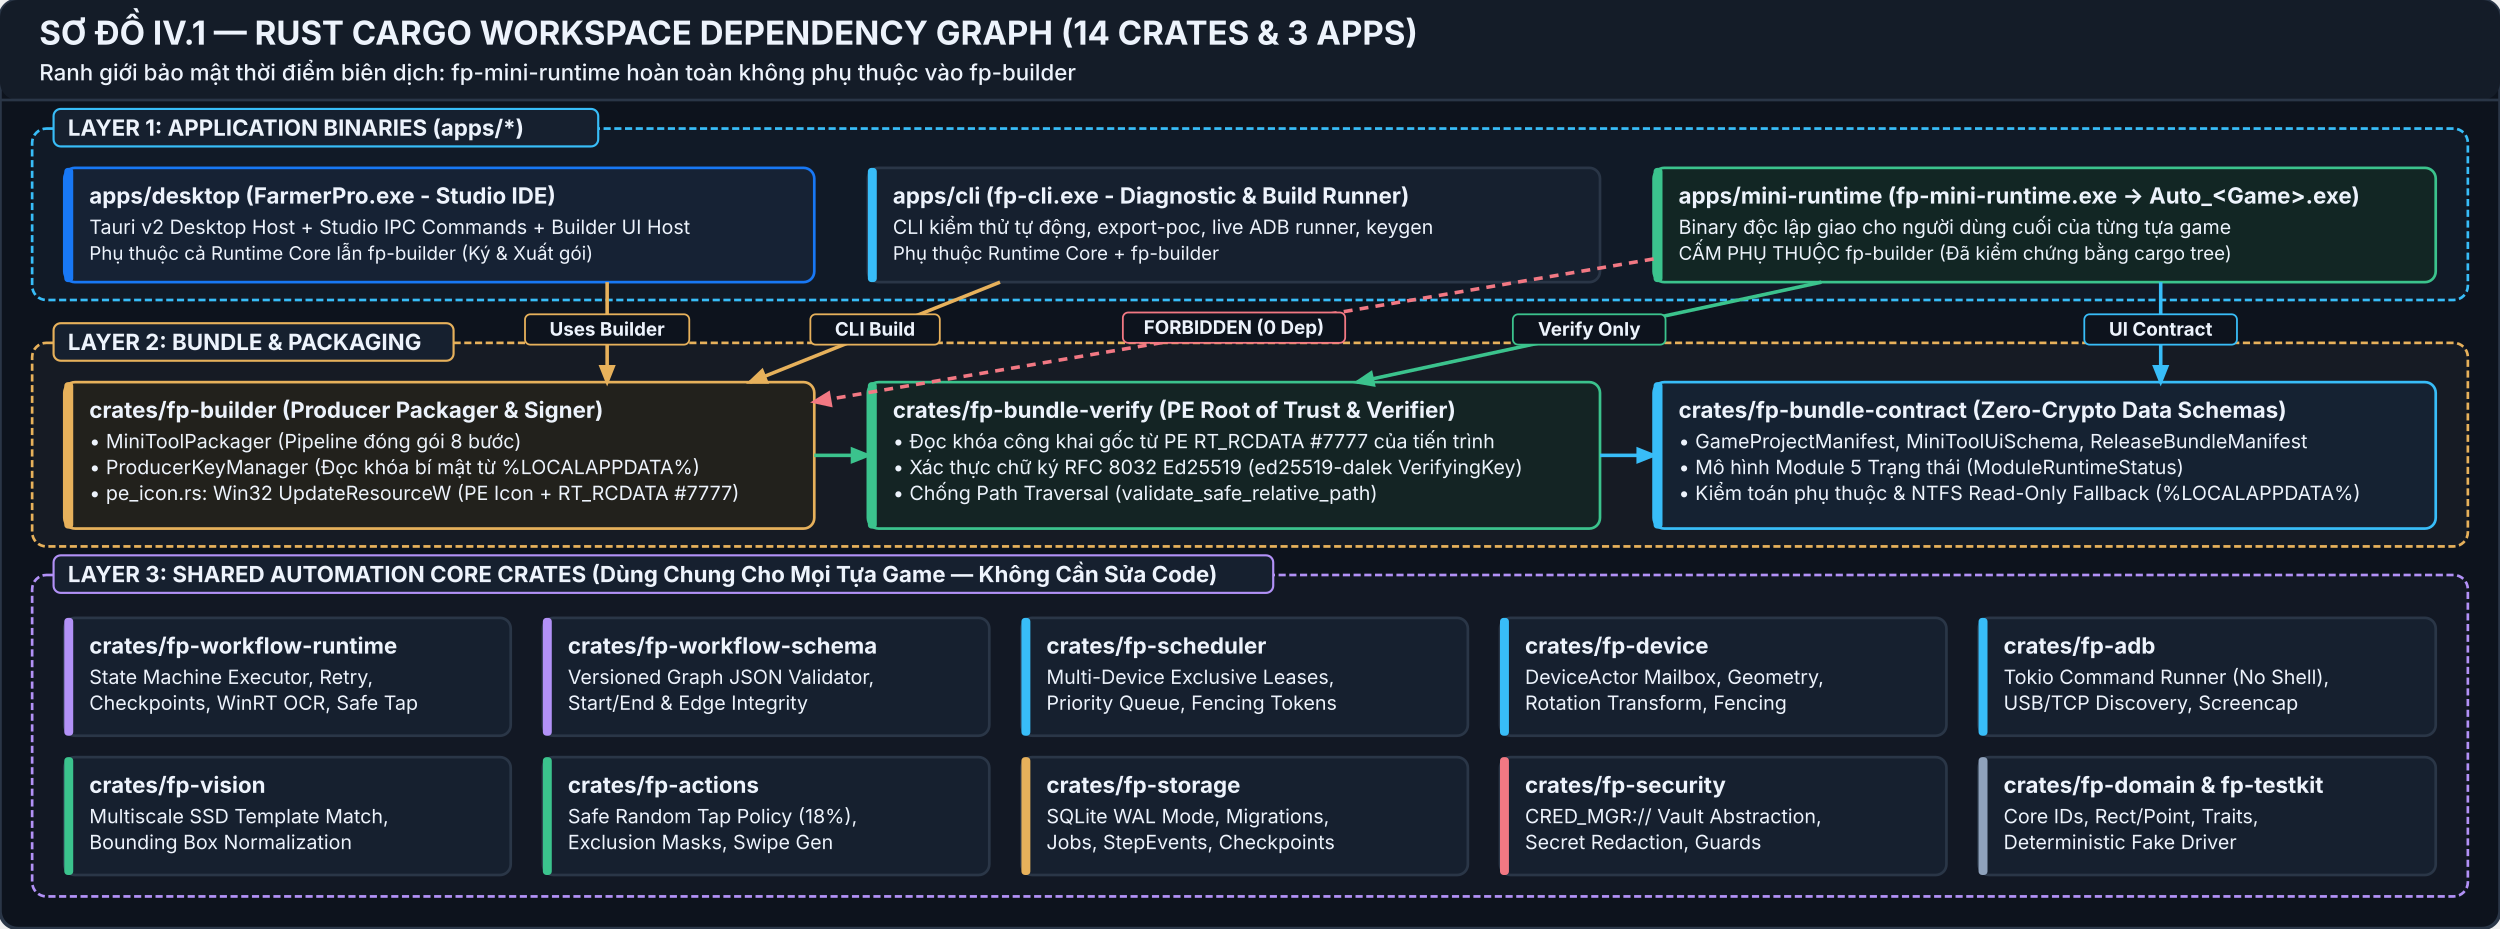
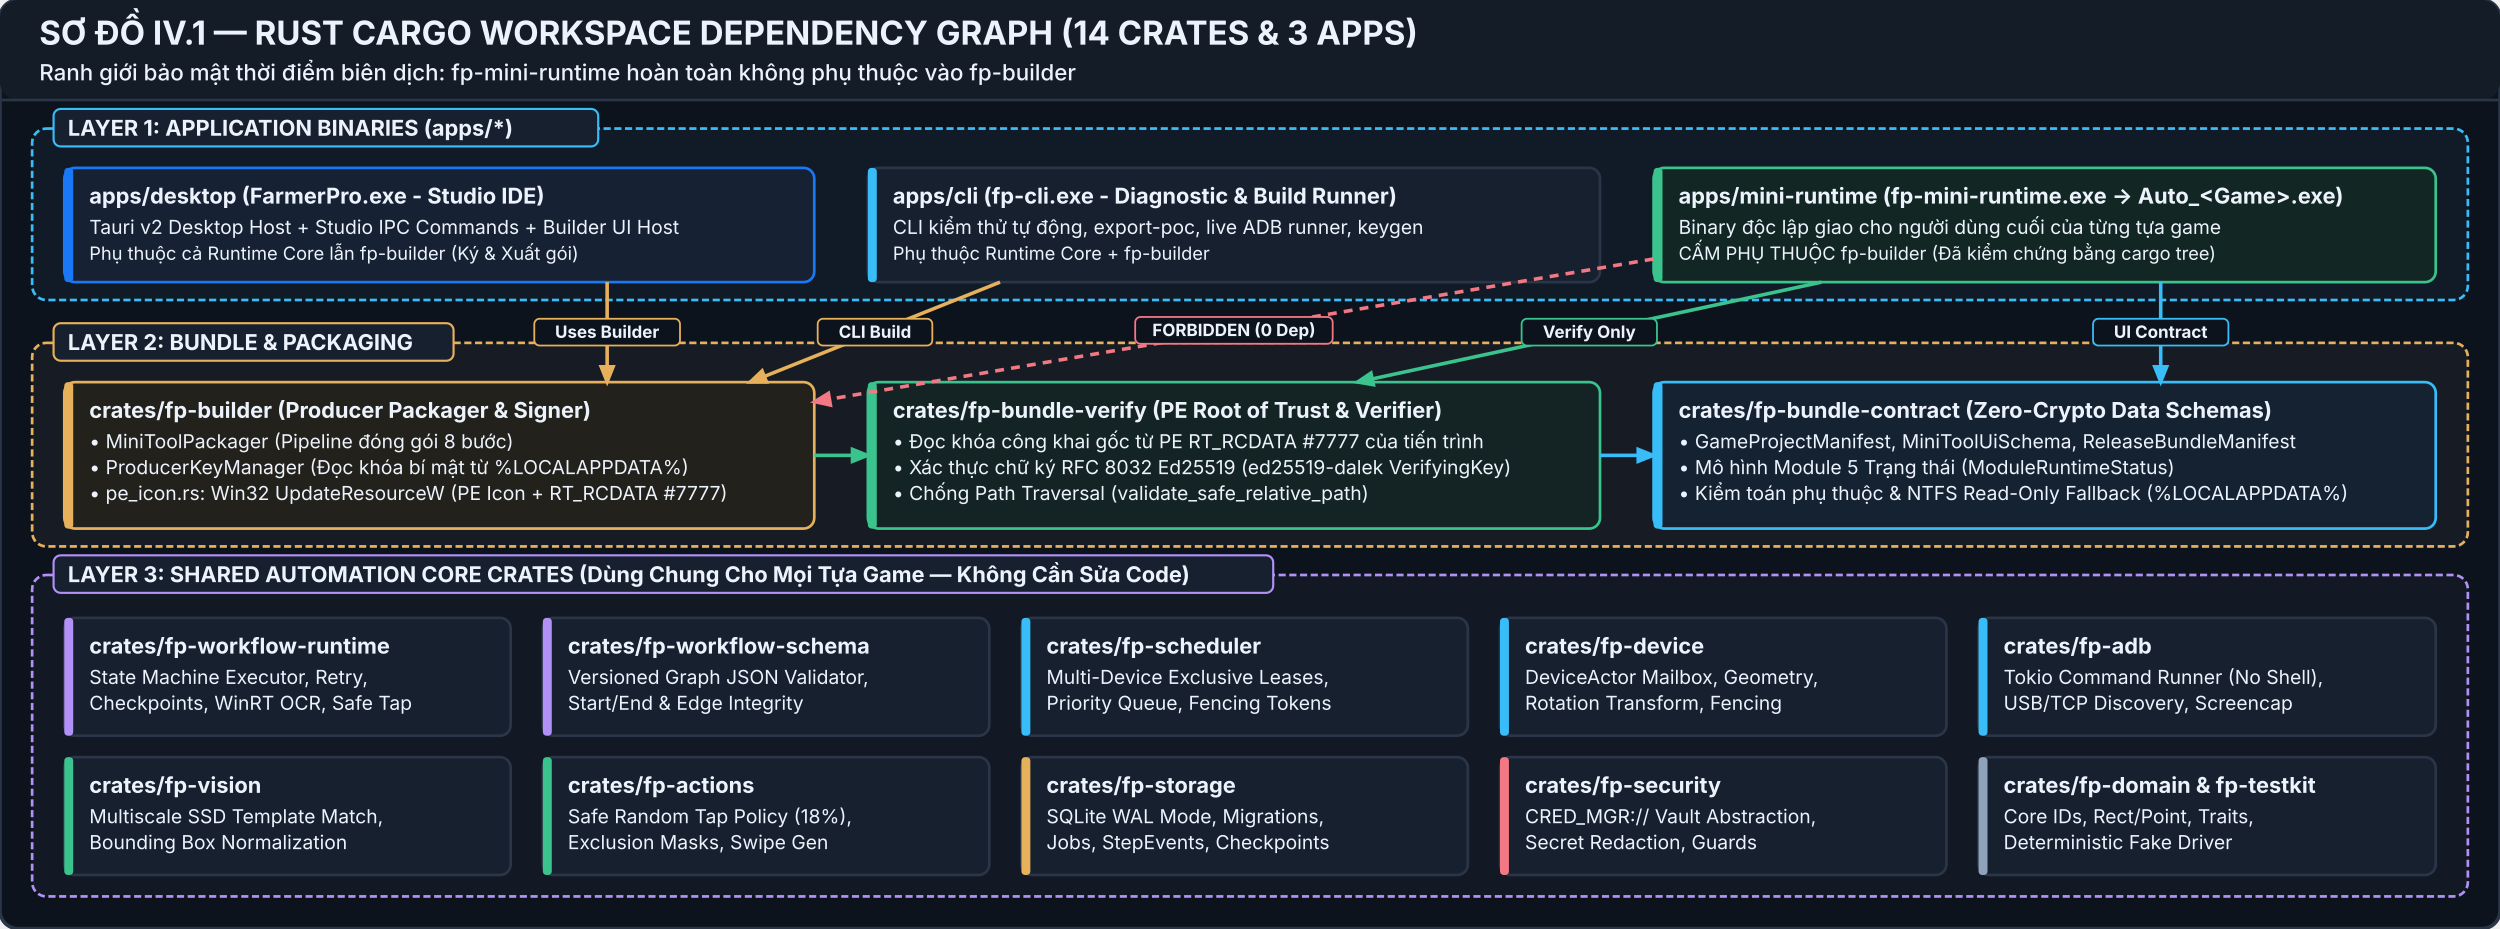
<svg xmlns="http://www.w3.org/2000/svg" viewBox="0 0 1400 520" width="1400" height="520">
  <defs>
    <style>
      text { font-family: 'Segoe UI', Inter, Roboto, Arial, sans-serif; fill: #EDF3FC; }
      .mono { font-family: Consolas, 'Courier New', monospace; }
      .title { font-size: 20px; font-weight: 700; fill: #FFFFFF; }
      .subtitle { font-size: 12.5px; font-weight: 500; fill: #8FA2BC; }
      .zone-title { font-size: 13.5px; font-weight: 700; letter-spacing: 0.4px; }
      .box-title { font-size: 13px; font-weight: 700; fill: #FFFFFF; }
      .box-sub { font-size: 11px; font-weight: 400; fill: #A9B8CC; }
      .box-code { font-family: Consolas, monospace; font-size: 10.5px; fill: #38BDF8; }
      .badge { font-size: 10px; font-weight: 700; }
-       .edge-label { font-size: 10.5px; font-weight: 600; fill: #38BDF8; }
+       .edge-label { font-size: 10px; font-weight: 600; fill: #38BDF8; }
    </style>
    <marker id="arrow-blue" viewBox="0 0 10 10" refX="8" refY="5" markerWidth="6" markerHeight="6" orient="auto-start-reverse">
      <path d="M 0 1 L 10 5 L 0 9 z" fill="#38BDF8" />
    </marker>
    <marker id="arrow-green" viewBox="0 0 10 10" refX="8" refY="5" markerWidth="6" markerHeight="6" orient="auto-start-reverse">
      <path d="M 0 1 L 10 5 L 0 9 z" fill="#3BC38D" />
    </marker>
    <marker id="arrow-amber" viewBox="0 0 10 10" refX="8" refY="5" markerWidth="6" markerHeight="6" orient="auto-start-reverse">
      <path d="M 0 1 L 10 5 L 0 9 z" fill="#E7B15B" />
    </marker>
    <marker id="arrow-red" viewBox="0 0 10 10" refX="8" refY="5" markerWidth="6" markerHeight="6" orient="auto-start-reverse">
      <path d="M 0 1 L 10 5 L 0 9 z" fill="#F27883" />
    </marker>
    <marker id="arrow-purple" viewBox="0 0 10 10" refX="8" refY="5" markerWidth="6" markerHeight="6" orient="auto-start-reverse">
      <path d="M 0 1 L 10 5 L 0 9 z" fill="#B291F7" />
    </marker>
  </defs>
  <rect x="0" y="0" width="1400" height="520" rx="10" fill="#0D131D" stroke="#2A3647" stroke-width="2" />
  <rect x="0" y="0" width="1400" height="56" rx="10" fill="#141C28" />
  <line x1="0" y1="56" x2="1400" y2="56" stroke="#2A3647" stroke-width="1.5" />
  <text x="22" y="25" fill="#FFFFFF" font-family="Segoe UI, Inter, Arial, sans-serif" font-size="18.5" font-weight="700">SƠ ĐỒ IV.1 — RUST CARGO WORKSPACE DEPENDENCY GRAPH (14 CRATES &amp; 3 APPS)</text>
  <text x="22" y="45" fill="#9FB2CC" font-family="Segoe UI, Inter, Arial, sans-serif" font-size="12.5" font-weight="500">Ranh giới bảo mật thời điểm biên dịch: fp-mini-runtime hoàn toàn không phụ thuộc vào fp-builder</text>
  <rect x="18" y="72" width="1364" height="96" rx="8" fill="#111A27" stroke="#38BDF8" stroke-width="1.5" stroke-dasharray="4,2" />
  <rect x="30" y="61" width="305" height="21" rx="4" fill="#16202F" stroke="#38BDF8" stroke-width="1.2" />
-   <text x="38" y="76" fill="#38BDF8" font-family="Segoe UI, Inter, Arial, sans-serif" font-size="12.5" font-weight="700">LAYER 1: APPLICATION BINARIES (apps/*)</text>
+   <text x="38" y="76" fill="#38BDF8" font-family="Segoe UI, Inter, Arial, sans-serif" font-size="12.2" font-weight="700">LAYER 1: APPLICATION BINARIES (apps/*)</text>
  <rect x="36" y="94" width="420" height="64" rx="6" fill="#162234" stroke="#1878F5" stroke-width="1.5" />
  <rect x="36" y="94" width="5" height="64" rx="2" fill="#1878F5" />
-   <text x="50" y="114" fill="#FFFFFF" font-family="Segoe UI, Inter, Arial, sans-serif" font-size="12.5" font-weight="700">apps/desktop (FarmerPro.exe - Studio IDE)</text>
-   <text x="50" y="131" fill="#CAD5E2" font-family="Segoe UI, Inter, Arial, sans-serif" font-size="11">Tauri v2 Desktop Host + Studio IPC Commands + Builder UI Host</text>
-   <text x="50" y="145.5" fill="#38BDF8" font-family="Consolas, monospace" font-size="10.5">Phụ thuộc cả Runtime Core lẫn fp-builder (Ký &amp; Xuất gói)</text>
+   <text x="50" y="114" fill="#FFFFFF" font-family="Segoe UI, Inter, Arial, sans-serif" font-size="12.2" font-weight="700">apps/desktop (FarmerPro.exe - Studio IDE)</text>
+   <text x="50" y="131" fill="#CAD5E2" font-family="Segoe UI, Inter, Arial, sans-serif" font-size="10.8">Tauri v2 Desktop Host + Studio IPC Commands + Builder UI Host</text>
+   <text x="50" y="145.5" fill="#38BDF8" font-family="Consolas, monospace" font-size="10.2">Phụ thuộc cả Runtime Core lẫn fp-builder (Ký &amp; Xuất gói)</text>
  <rect x="486" y="94" width="410" height="64" rx="6" fill="#16202F" stroke="#2A3647" stroke-width="1.5" />
  <rect x="486" y="94" width="5" height="64" rx="2" fill="#38BDF8" />
-   <text x="500" y="114" fill="#FFFFFF" font-family="Segoe UI, Inter, Arial, sans-serif" font-size="12.5" font-weight="700">apps/cli (fp-cli.exe - Diagnostic &amp; Build Runner)</text>
-   <text x="500" y="131" fill="#CAD5E2" font-family="Segoe UI, Inter, Arial, sans-serif" font-size="11">CLI kiểm thử tự động, export-poc, live ADB runner, keygen</text>
-   <text x="500" y="145.5" fill="#38BDF8" font-family="Consolas, monospace" font-size="10.5">Phụ thuộc Runtime Core + fp-builder</text>
+   <text x="500" y="114" fill="#FFFFFF" font-family="Segoe UI, Inter, Arial, sans-serif" font-size="12.2" font-weight="700">apps/cli (fp-cli.exe - Diagnostic &amp; Build Runner)</text>
+   <text x="500" y="131" fill="#CAD5E2" font-family="Segoe UI, Inter, Arial, sans-serif" font-size="10.8">CLI kiểm thử tự động, export-poc, live ADB runner, keygen</text>
+   <text x="500" y="145.5" fill="#38BDF8" font-family="Consolas, monospace" font-size="10.2">Phụ thuộc Runtime Core + fp-builder</text>
  <rect x="926" y="94" width="438" height="64" rx="6" fill="#122624" stroke="#3BC38D" stroke-width="1.5" />
  <rect x="926" y="94" width="5" height="64" rx="2" fill="#3BC38D" />
-   <text x="940" y="114" fill="#FFFFFF" font-family="Segoe UI, Inter, Arial, sans-serif" font-size="12.5" font-weight="700">apps/mini-runtime (fp-mini-runtime.exe -&gt; Auto_&lt;Game&gt;.exe)</text>
-   <text x="940" y="131" fill="#CAD5E2" font-family="Segoe UI, Inter, Arial, sans-serif" font-size="11">Binary độc lập giao cho người dùng cuối của từng tựa game</text>
-   <text x="940" y="145.5" fill="#38BDF8" font-family="Consolas, monospace" font-size="10.5">CẤM PHỤ THUỘC fp-builder (Đã kiểm chứng bằng cargo tree)</text>
+   <text x="940" y="114" fill="#FFFFFF" font-family="Segoe UI, Inter, Arial, sans-serif" font-size="12.2" font-weight="700">apps/mini-runtime (fp-mini-runtime.exe -&gt; Auto_&lt;Game&gt;.exe)</text>
+   <text x="940" y="131" fill="#CAD5E2" font-family="Segoe UI, Inter, Arial, sans-serif" font-size="10.8">Binary độc lập giao cho người dùng cuối của từng tựa game</text>
+   <text x="940" y="145.5" fill="#38BDF8" font-family="Consolas, monospace" font-size="10.2">CẤM PHỤ THUỘC fp-builder (Đã kiểm chứng bằng cargo tree)</text>
  <rect x="18" y="192" width="1364" height="114" rx="8" fill="#161B24" stroke="#E7B15B" stroke-width="1.5" stroke-dasharray="4,2" />
  <rect x="30" y="181" width="224" height="21" rx="4" fill="#16202F" stroke="#E7B15B" stroke-width="1.2" />
-   <text x="38" y="196" fill="#E7B15B" font-family="Segoe UI, Inter, Arial, sans-serif" font-size="12.5" font-weight="700">LAYER 2: BUNDLE &amp; PACKAGING</text>
+   <text x="38" y="196" fill="#E7B15B" font-family="Segoe UI, Inter, Arial, sans-serif" font-size="12.2" font-weight="700">LAYER 2: BUNDLE &amp; PACKAGING</text>
  <rect x="36" y="214" width="420" height="82" rx="6" fill="#22211C" stroke="#E7B15B" stroke-width="1.5" />
  <rect x="36" y="214" width="5" height="82" rx="2" fill="#E7B15B" />
-   <text x="50" y="234" fill="#FFFFFF" font-family="Segoe UI, Inter, Arial, sans-serif" font-size="12.5" font-weight="700">crates/fp-builder (Producer Packager &amp; Signer)</text>
-   <text x="50" y="251" fill="#CAD5E2" font-family="Segoe UI, Inter, Arial, sans-serif" font-size="11">• MiniToolPackager (Pipeline đóng gói 8 bước)</text>
-   <text x="50" y="265.5" fill="#CAD5E2" font-family="Segoe UI, Inter, Arial, sans-serif" font-size="11">• ProducerKeyManager (Đọc khóa bí mật từ %LOCALAPPDATA%)</text>
-   <text x="50" y="280.0" fill="#CAD5E2" font-family="Segoe UI, Inter, Arial, sans-serif" font-size="11">• pe_icon.rs: Win32 UpdateResourceW (PE Icon + RT_RCDATA #7777)</text>
+   <text x="50" y="234" fill="#FFFFFF" font-family="Segoe UI, Inter, Arial, sans-serif" font-size="12.2" font-weight="700">crates/fp-builder (Producer Packager &amp; Signer)</text>
+   <text x="50" y="251" fill="#CAD5E2" font-family="Segoe UI, Inter, Arial, sans-serif" font-size="10.8">• MiniToolPackager (Pipeline đóng gói 8 bước)</text>
+   <text x="50" y="265.5" fill="#CAD5E2" font-family="Segoe UI, Inter, Arial, sans-serif" font-size="10.8">• ProducerKeyManager (Đọc khóa bí mật từ %LOCALAPPDATA%)</text>
+   <text x="50" y="280.0" fill="#CAD5E2" font-family="Segoe UI, Inter, Arial, sans-serif" font-size="10.8">• pe_icon.rs: Win32 UpdateResourceW (PE Icon + RT_RCDATA #7777)</text>
  <rect x="486" y="214" width="410" height="82" rx="6" fill="#142424" stroke="#3BC38D" stroke-width="1.5" />
  <rect x="486" y="214" width="5" height="82" rx="2" fill="#3BC38D" />
-   <text x="500" y="234" fill="#FFFFFF" font-family="Segoe UI, Inter, Arial, sans-serif" font-size="12.5" font-weight="700">crates/fp-bundle-verify (PE Root of Trust &amp; Verifier)</text>
-   <text x="500" y="251" fill="#CAD5E2" font-family="Segoe UI, Inter, Arial, sans-serif" font-size="11">• Đọc khóa công khai gốc từ PE RT_RCDATA #7777 của tiến trình</text>
-   <text x="500" y="265.5" fill="#CAD5E2" font-family="Segoe UI, Inter, Arial, sans-serif" font-size="11">• Xác thực chữ ký RFC 8032 Ed25519 (ed25519-dalek VerifyingKey)</text>
-   <text x="500" y="280.0" fill="#CAD5E2" font-family="Segoe UI, Inter, Arial, sans-serif" font-size="11">• Chống Path Traversal (validate_safe_relative_path)</text>
+   <text x="500" y="234" fill="#FFFFFF" font-family="Segoe UI, Inter, Arial, sans-serif" font-size="12.2" font-weight="700">crates/fp-bundle-verify (PE Root of Trust &amp; Verifier)</text>
+   <text x="500" y="251" fill="#CAD5E2" font-family="Segoe UI, Inter, Arial, sans-serif" font-size="10.8">• Đọc khóa công khai gốc từ PE RT_RCDATA #7777 của tiến trình</text>
+   <text x="500" y="265.5" fill="#CAD5E2" font-family="Segoe UI, Inter, Arial, sans-serif" font-size="10.8">• Xác thực chữ ký RFC 8032 Ed25519 (ed25519-dalek VerifyingKey)</text>
+   <text x="500" y="280.0" fill="#CAD5E2" font-family="Segoe UI, Inter, Arial, sans-serif" font-size="10.8">• Chống Path Traversal (validate_safe_relative_path)</text>
  <rect x="926" y="214" width="438" height="82" rx="6" fill="#152232" stroke="#38BDF8" stroke-width="1.5" />
  <rect x="926" y="214" width="5" height="82" rx="2" fill="#38BDF8" />
-   <text x="940" y="234" fill="#FFFFFF" font-family="Segoe UI, Inter, Arial, sans-serif" font-size="12.5" font-weight="700">crates/fp-bundle-contract (Zero-Crypto Data Schemas)</text>
-   <text x="940" y="251" fill="#CAD5E2" font-family="Segoe UI, Inter, Arial, sans-serif" font-size="11">• GameProjectManifest, MiniToolUiSchema, ReleaseBundleManifest</text>
-   <text x="940" y="265.5" fill="#CAD5E2" font-family="Segoe UI, Inter, Arial, sans-serif" font-size="11">• Mô hình Module 5 Trạng thái (ModuleRuntimeStatus)</text>
-   <text x="940" y="280.0" fill="#CAD5E2" font-family="Segoe UI, Inter, Arial, sans-serif" font-size="11">• Kiểm toán phụ thuộc &amp; NTFS Read-Only Fallback (%LOCALAPPDATA%)</text>
+   <text x="940" y="234" fill="#FFFFFF" font-family="Segoe UI, Inter, Arial, sans-serif" font-size="12.2" font-weight="700">crates/fp-bundle-contract (Zero-Crypto Data Schemas)</text>
+   <text x="940" y="251" fill="#CAD5E2" font-family="Segoe UI, Inter, Arial, sans-serif" font-size="10.8">• GameProjectManifest, MiniToolUiSchema, ReleaseBundleManifest</text>
+   <text x="940" y="265.5" fill="#CAD5E2" font-family="Segoe UI, Inter, Arial, sans-serif" font-size="10.8">• Mô hình Module 5 Trạng thái (ModuleRuntimeStatus)</text>
+   <text x="940" y="280.0" fill="#CAD5E2" font-family="Segoe UI, Inter, Arial, sans-serif" font-size="10.8">• Kiểm toán phụ thuộc &amp; NTFS Read-Only Fallback (%LOCALAPPDATA%)</text>
  <rect x="18" y="322" width="1364" height="180" rx="8" fill="#121824" stroke="#B291F7" stroke-width="1.5" stroke-dasharray="4,2" />
  <rect x="30" y="311" width="683" height="21" rx="4" fill="#16202F" stroke="#B291F7" stroke-width="1.2" />
-   <text x="38" y="326" fill="#B291F7" font-family="Segoe UI, Inter, Arial, sans-serif" font-size="12.5" font-weight="700">LAYER 3: SHARED AUTOMATION CORE CRATES (Dùng Chung Cho Mọi Tựa Game — Không Cần Sửa Code)</text>
+   <text x="38" y="326" fill="#B291F7" font-family="Segoe UI, Inter, Arial, sans-serif" font-size="12.2" font-weight="700">LAYER 3: SHARED AUTOMATION CORE CRATES (Dùng Chung Cho Mọi Tựa Game — Không Cần Sửa Code)</text>
  <rect x="36" y="346" width="250" height="66" rx="6" fill="#16202F" stroke="#2A3647" stroke-width="1.5" />
  <rect x="36" y="346" width="5" height="66" rx="2" fill="#B291F7" />
-   <text x="50" y="366" fill="#FFFFFF" font-family="Segoe UI, Inter, Arial, sans-serif" font-size="12.5" font-weight="700">crates/fp-workflow-runtime</text>
-   <text x="50" y="383" fill="#CAD5E2" font-family="Segoe UI, Inter, Arial, sans-serif" font-size="11">State Machine Executor, Retry,</text>
-   <text x="50" y="397.5" fill="#CAD5E2" font-family="Segoe UI, Inter, Arial, sans-serif" font-size="11">Checkpoints, WinRT OCR, Safe Tap</text>
+   <text x="50" y="366" fill="#FFFFFF" font-family="Segoe UI, Inter, Arial, sans-serif" font-size="12.2" font-weight="700">crates/fp-workflow-runtime</text>
+   <text x="50" y="383" fill="#CAD5E2" font-family="Segoe UI, Inter, Arial, sans-serif" font-size="10.8">State Machine Executor, Retry,</text>
+   <text x="50" y="397.5" fill="#CAD5E2" font-family="Segoe UI, Inter, Arial, sans-serif" font-size="10.8">Checkpoints, WinRT OCR, Safe Tap</text>
  <rect x="304" y="346" width="250" height="66" rx="6" fill="#16202F" stroke="#2A3647" stroke-width="1.5" />
  <rect x="304" y="346" width="5" height="66" rx="2" fill="#B291F7" />
-   <text x="318" y="366" fill="#FFFFFF" font-family="Segoe UI, Inter, Arial, sans-serif" font-size="12.5" font-weight="700">crates/fp-workflow-schema</text>
-   <text x="318" y="383" fill="#CAD5E2" font-family="Segoe UI, Inter, Arial, sans-serif" font-size="11">Versioned Graph JSON Validator,</text>
-   <text x="318" y="397.5" fill="#CAD5E2" font-family="Segoe UI, Inter, Arial, sans-serif" font-size="11">Start/End &amp; Edge Integrity</text>
+   <text x="318" y="366" fill="#FFFFFF" font-family="Segoe UI, Inter, Arial, sans-serif" font-size="12.2" font-weight="700">crates/fp-workflow-schema</text>
+   <text x="318" y="383" fill="#CAD5E2" font-family="Segoe UI, Inter, Arial, sans-serif" font-size="10.8">Versioned Graph JSON Validator,</text>
+   <text x="318" y="397.5" fill="#CAD5E2" font-family="Segoe UI, Inter, Arial, sans-serif" font-size="10.8">Start/End &amp; Edge Integrity</text>
  <rect x="572" y="346" width="250" height="66" rx="6" fill="#16202F" stroke="#2A3647" stroke-width="1.5" />
  <rect x="572" y="346" width="5" height="66" rx="2" fill="#38BDF8" />
-   <text x="586" y="366" fill="#FFFFFF" font-family="Segoe UI, Inter, Arial, sans-serif" font-size="12.5" font-weight="700">crates/fp-scheduler</text>
-   <text x="586" y="383" fill="#CAD5E2" font-family="Segoe UI, Inter, Arial, sans-serif" font-size="11">Multi-Device Exclusive Leases,</text>
-   <text x="586" y="397.5" fill="#CAD5E2" font-family="Segoe UI, Inter, Arial, sans-serif" font-size="11">Priority Queue, Fencing Tokens</text>
+   <text x="586" y="366" fill="#FFFFFF" font-family="Segoe UI, Inter, Arial, sans-serif" font-size="12.2" font-weight="700">crates/fp-scheduler</text>
+   <text x="586" y="383" fill="#CAD5E2" font-family="Segoe UI, Inter, Arial, sans-serif" font-size="10.8">Multi-Device Exclusive Leases,</text>
+   <text x="586" y="397.5" fill="#CAD5E2" font-family="Segoe UI, Inter, Arial, sans-serif" font-size="10.8">Priority Queue, Fencing Tokens</text>
  <rect x="840" y="346" width="250" height="66" rx="6" fill="#16202F" stroke="#2A3647" stroke-width="1.5" />
  <rect x="840" y="346" width="5" height="66" rx="2" fill="#38BDF8" />
-   <text x="854" y="366" fill="#FFFFFF" font-family="Segoe UI, Inter, Arial, sans-serif" font-size="12.5" font-weight="700">crates/fp-device</text>
-   <text x="854" y="383" fill="#CAD5E2" font-family="Segoe UI, Inter, Arial, sans-serif" font-size="11">DeviceActor Mailbox, Geometry,</text>
-   <text x="854" y="397.5" fill="#CAD5E2" font-family="Segoe UI, Inter, Arial, sans-serif" font-size="11">Rotation Transform, Fencing</text>
+   <text x="854" y="366" fill="#FFFFFF" font-family="Segoe UI, Inter, Arial, sans-serif" font-size="12.2" font-weight="700">crates/fp-device</text>
+   <text x="854" y="383" fill="#CAD5E2" font-family="Segoe UI, Inter, Arial, sans-serif" font-size="10.8">DeviceActor Mailbox, Geometry,</text>
+   <text x="854" y="397.5" fill="#CAD5E2" font-family="Segoe UI, Inter, Arial, sans-serif" font-size="10.8">Rotation Transform, Fencing</text>
  <rect x="1108" y="346" width="256" height="66" rx="6" fill="#16202F" stroke="#2A3647" stroke-width="1.5" />
  <rect x="1108" y="346" width="5" height="66" rx="2" fill="#38BDF8" />
-   <text x="1122" y="366" fill="#FFFFFF" font-family="Segoe UI, Inter, Arial, sans-serif" font-size="12.5" font-weight="700">crates/fp-adb</text>
-   <text x="1122" y="383" fill="#CAD5E2" font-family="Segoe UI, Inter, Arial, sans-serif" font-size="11">Tokio Command Runner (No Shell),</text>
-   <text x="1122" y="397.5" fill="#CAD5E2" font-family="Segoe UI, Inter, Arial, sans-serif" font-size="11">USB/TCP Discovery, Screencap</text>
+   <text x="1122" y="366" fill="#FFFFFF" font-family="Segoe UI, Inter, Arial, sans-serif" font-size="12.2" font-weight="700">crates/fp-adb</text>
+   <text x="1122" y="383" fill="#CAD5E2" font-family="Segoe UI, Inter, Arial, sans-serif" font-size="10.8">Tokio Command Runner (No Shell),</text>
+   <text x="1122" y="397.5" fill="#CAD5E2" font-family="Segoe UI, Inter, Arial, sans-serif" font-size="10.8">USB/TCP Discovery, Screencap</text>
  <rect x="36" y="424" width="250" height="66" rx="6" fill="#16202F" stroke="#2A3647" stroke-width="1.5" />
  <rect x="36" y="424" width="5" height="66" rx="2" fill="#3BC38D" />
-   <text x="50" y="444" fill="#FFFFFF" font-family="Segoe UI, Inter, Arial, sans-serif" font-size="12.5" font-weight="700">crates/fp-vision</text>
-   <text x="50" y="461" fill="#CAD5E2" font-family="Segoe UI, Inter, Arial, sans-serif" font-size="11">Multiscale SSD Template Match,</text>
-   <text x="50" y="475.5" fill="#CAD5E2" font-family="Segoe UI, Inter, Arial, sans-serif" font-size="11">Bounding Box Normalization</text>
+   <text x="50" y="444" fill="#FFFFFF" font-family="Segoe UI, Inter, Arial, sans-serif" font-size="12.2" font-weight="700">crates/fp-vision</text>
+   <text x="50" y="461" fill="#CAD5E2" font-family="Segoe UI, Inter, Arial, sans-serif" font-size="10.8">Multiscale SSD Template Match,</text>
+   <text x="50" y="475.5" fill="#CAD5E2" font-family="Segoe UI, Inter, Arial, sans-serif" font-size="10.8">Bounding Box Normalization</text>
  <rect x="304" y="424" width="250" height="66" rx="6" fill="#16202F" stroke="#2A3647" stroke-width="1.5" />
  <rect x="304" y="424" width="5" height="66" rx="2" fill="#3BC38D" />
-   <text x="318" y="444" fill="#FFFFFF" font-family="Segoe UI, Inter, Arial, sans-serif" font-size="12.5" font-weight="700">crates/fp-actions</text>
-   <text x="318" y="461" fill="#CAD5E2" font-family="Segoe UI, Inter, Arial, sans-serif" font-size="11">Safe Random Tap Policy (18%),</text>
-   <text x="318" y="475.5" fill="#CAD5E2" font-family="Segoe UI, Inter, Arial, sans-serif" font-size="11">Exclusion Masks, Swipe Gen</text>
+   <text x="318" y="444" fill="#FFFFFF" font-family="Segoe UI, Inter, Arial, sans-serif" font-size="12.2" font-weight="700">crates/fp-actions</text>
+   <text x="318" y="461" fill="#CAD5E2" font-family="Segoe UI, Inter, Arial, sans-serif" font-size="10.8">Safe Random Tap Policy (18%),</text>
+   <text x="318" y="475.5" fill="#CAD5E2" font-family="Segoe UI, Inter, Arial, sans-serif" font-size="10.8">Exclusion Masks, Swipe Gen</text>
  <rect x="572" y="424" width="250" height="66" rx="6" fill="#16202F" stroke="#2A3647" stroke-width="1.5" />
  <rect x="572" y="424" width="5" height="66" rx="2" fill="#E7B15B" />
-   <text x="586" y="444" fill="#FFFFFF" font-family="Segoe UI, Inter, Arial, sans-serif" font-size="12.5" font-weight="700">crates/fp-storage</text>
-   <text x="586" y="461" fill="#CAD5E2" font-family="Segoe UI, Inter, Arial, sans-serif" font-size="11">SQLite WAL Mode, Migrations,</text>
-   <text x="586" y="475.5" fill="#CAD5E2" font-family="Segoe UI, Inter, Arial, sans-serif" font-size="11">Jobs, StepEvents, Checkpoints</text>
+   <text x="586" y="444" fill="#FFFFFF" font-family="Segoe UI, Inter, Arial, sans-serif" font-size="12.2" font-weight="700">crates/fp-storage</text>
+   <text x="586" y="461" fill="#CAD5E2" font-family="Segoe UI, Inter, Arial, sans-serif" font-size="10.8">SQLite WAL Mode, Migrations,</text>
+   <text x="586" y="475.5" fill="#CAD5E2" font-family="Segoe UI, Inter, Arial, sans-serif" font-size="10.8">Jobs, StepEvents, Checkpoints</text>
  <rect x="840" y="424" width="250" height="66" rx="6" fill="#16202F" stroke="#2A3647" stroke-width="1.5" />
  <rect x="840" y="424" width="5" height="66" rx="2" fill="#F27883" />
-   <text x="854" y="444" fill="#FFFFFF" font-family="Segoe UI, Inter, Arial, sans-serif" font-size="12.5" font-weight="700">crates/fp-security</text>
-   <text x="854" y="461" fill="#CAD5E2" font-family="Segoe UI, Inter, Arial, sans-serif" font-size="11">CRED_MGR:// Vault Abstraction,</text>
-   <text x="854" y="475.5" fill="#CAD5E2" font-family="Segoe UI, Inter, Arial, sans-serif" font-size="11">Secret Redaction, Guards</text>
+   <text x="854" y="444" fill="#FFFFFF" font-family="Segoe UI, Inter, Arial, sans-serif" font-size="12.2" font-weight="700">crates/fp-security</text>
+   <text x="854" y="461" fill="#CAD5E2" font-family="Segoe UI, Inter, Arial, sans-serif" font-size="10.8">CRED_MGR:// Vault Abstraction,</text>
+   <text x="854" y="475.5" fill="#CAD5E2" font-family="Segoe UI, Inter, Arial, sans-serif" font-size="10.8">Secret Redaction, Guards</text>
  <rect x="1108" y="424" width="256" height="66" rx="6" fill="#16202F" stroke="#2A3647" stroke-width="1.5" />
  <rect x="1108" y="424" width="5" height="66" rx="2" fill="#8FA2BC" />
-   <text x="1122" y="444" fill="#FFFFFF" font-family="Segoe UI, Inter, Arial, sans-serif" font-size="12.5" font-weight="700">crates/fp-domain &amp; fp-testkit</text>
-   <text x="1122" y="461" fill="#CAD5E2" font-family="Segoe UI, Inter, Arial, sans-serif" font-size="11">Core IDs, Rect/Point, Traits,</text>
-   <text x="1122" y="475.5" fill="#CAD5E2" font-family="Segoe UI, Inter, Arial, sans-serif" font-size="11">Deterministic Fake Driver</text>
+   <text x="1122" y="444" fill="#FFFFFF" font-family="Segoe UI, Inter, Arial, sans-serif" font-size="12.2" font-weight="700">crates/fp-domain &amp; fp-testkit</text>
+   <text x="1122" y="461" fill="#CAD5E2" font-family="Segoe UI, Inter, Arial, sans-serif" font-size="10.8">Core IDs, Rect/Point, Traits,</text>
+   <text x="1122" y="475.5" fill="#CAD5E2" font-family="Segoe UI, Inter, Arial, sans-serif" font-size="10.8">Deterministic Fake Driver</text>
  <line x1="340" y1="158" x2="340" y2="214" stroke="#E7B15B" stroke-width="2" marker-end="url(#arrow-amber)" />
-   <rect x="294.0" y="176.0" width="92.0" height="17" rx="3" fill="#0D131D" stroke="#E7B15B" stroke-width="1" />
-   <text x="340.0" y="188.0" text-anchor="middle" fill="#E7B15B" font-family="Segoe UI, Inter, Arial, sans-serif" font-size="10.5" font-weight="700">Uses Builder</text>
+   <rect x="299.2" y="178.5" width="81.6" height="15.0" rx="3" fill="#0D131D" stroke="#E7B15B" stroke-width="1" />
+   <text x="340.0" y="189.2" text-anchor="middle" fill="#E7B15B" font-family="Segoe UI, Inter, Arial, sans-serif" font-size="9.5" font-weight="700">Uses Builder</text>
  <line x1="560" y1="158" x2="420" y2="214" stroke="#E7B15B" stroke-width="2" marker-end="url(#arrow-amber)" />
-   <rect x="453.8" y="176.0" width="72.5" height="17" rx="3" fill="#0D131D" stroke="#E7B15B" stroke-width="1" />
-   <text x="490.0" y="188.0" text-anchor="middle" fill="#E7B15B" font-family="Segoe UI, Inter, Arial, sans-serif" font-size="10.5" font-weight="700">CLI Build</text>
+   <rect x="457.9" y="178.5" width="64.2" height="15.0" rx="3" fill="#0D131D" stroke="#E7B15B" stroke-width="1" />
+   <text x="490.0" y="189.2" text-anchor="middle" fill="#E7B15B" font-family="Segoe UI, Inter, Arial, sans-serif" font-size="9.5" font-weight="700">CLI Build</text>
  <line x1="1020" y1="158" x2="760" y2="214" stroke="#3BC38D" stroke-width="2" marker-end="url(#arrow-green)" />
-   <rect x="847.2" y="176.0" width="85.5" height="17" rx="3" fill="#0D131D" stroke="#3BC38D" stroke-width="1" />
-   <text x="890.0" y="188.0" text-anchor="middle" fill="#3BC38D" font-family="Segoe UI, Inter, Arial, sans-serif" font-size="10.5" font-weight="700">Verify Only</text>
+   <rect x="852.1" y="178.5" width="75.8" height="15.0" rx="3" fill="#0D131D" stroke="#3BC38D" stroke-width="1" />
+   <text x="890.0" y="189.2" text-anchor="middle" fill="#3BC38D" font-family="Segoe UI, Inter, Arial, sans-serif" font-size="9.5" font-weight="700">Verify Only</text>
  <line x1="1210" y1="158" x2="1210" y2="214" stroke="#38BDF8" stroke-width="2" marker-end="url(#arrow-blue)" />
-   <rect x="1167.2" y="176.0" width="85.5" height="17" rx="3" fill="#0D131D" stroke="#38BDF8" stroke-width="1" />
-   <text x="1210.0" y="188.0" text-anchor="middle" fill="#38BDF8" font-family="Segoe UI, Inter, Arial, sans-serif" font-size="10.5" font-weight="700">UI Contract</text>
+   <rect x="1172.1" y="178.5" width="75.8" height="15.0" rx="3" fill="#0D131D" stroke="#38BDF8" stroke-width="1" />
+   <text x="1210.0" y="189.2" text-anchor="middle" fill="#38BDF8" font-family="Segoe UI, Inter, Arial, sans-serif" font-size="9.5" font-weight="700">UI Contract</text>
  <line x1="926" y1="145" x2="456" y2="225" stroke="#F27883" stroke-width="2" stroke-dasharray="5,4" marker-end="url(#arrow-red)" />
-   <rect x="628.8" y="175.0" width="124.5" height="17" rx="3" fill="#0D131D" stroke="#F27883" stroke-width="1" />
-   <text x="691.0" y="187.0" text-anchor="middle" fill="#F27883" font-family="Segoe UI, Inter, Arial, sans-serif" font-size="10.5" font-weight="700">FORBIDDEN (0 Dep)</text>
+   <rect x="635.7" y="177.5" width="110.6" height="15.0" rx="3" fill="#0D131D" stroke="#F27883" stroke-width="1" />
+   <text x="691.0" y="188.2" text-anchor="middle" fill="#F27883" font-family="Segoe UI, Inter, Arial, sans-serif" font-size="9.5" font-weight="700">FORBIDDEN (0 Dep)</text>
  <line x1="456" y1="255" x2="486" y2="255" stroke="#3BC38D" stroke-width="2" marker-end="url(#arrow-green)" />
  <line x1="896" y1="255" x2="926" y2="255" stroke="#38BDF8" stroke-width="2" marker-end="url(#arrow-blue)" />
</svg>
